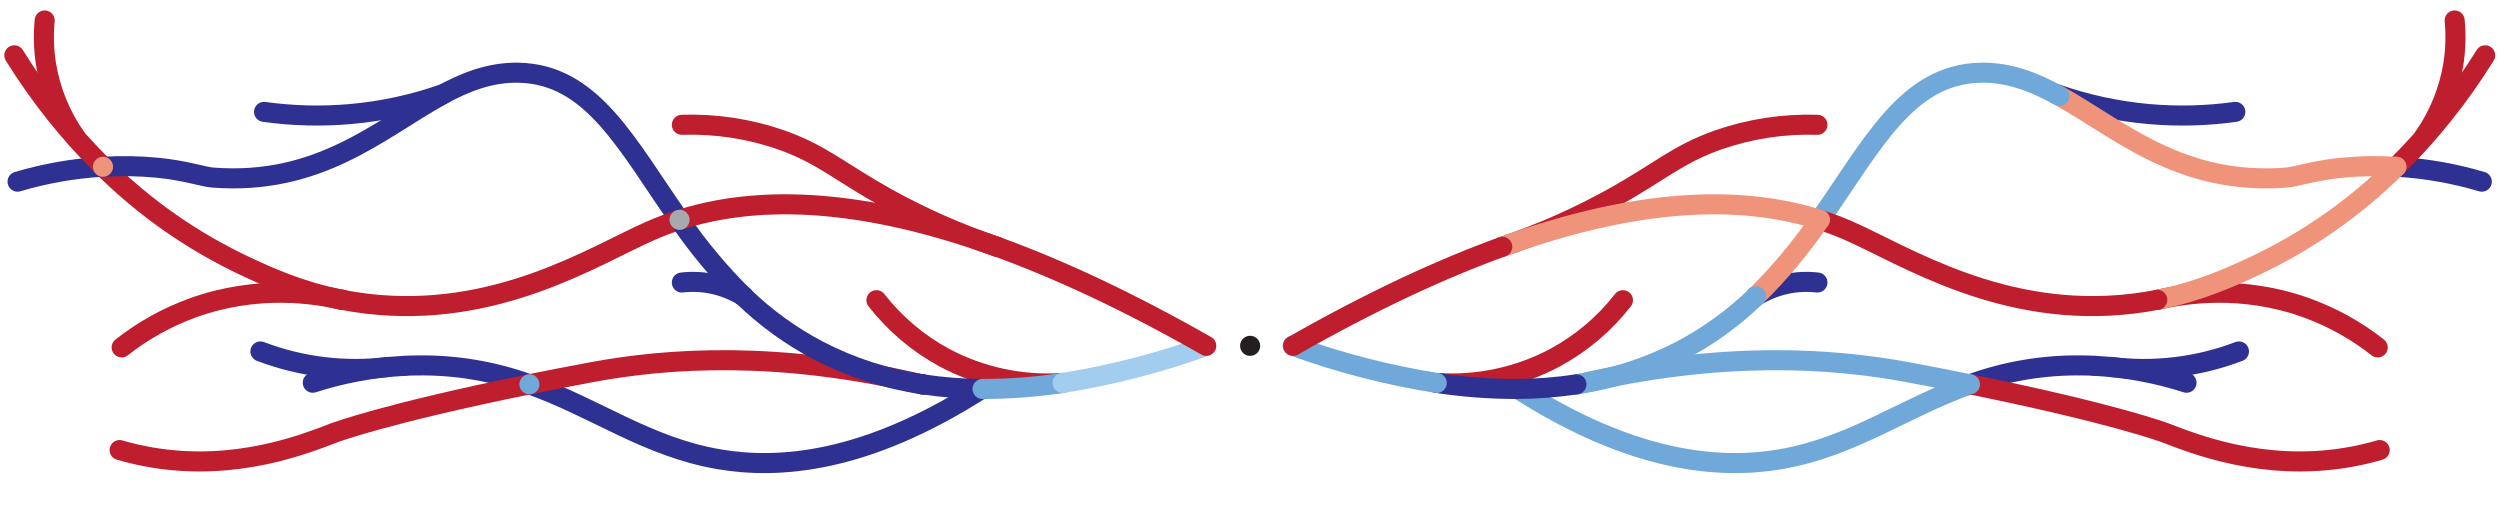
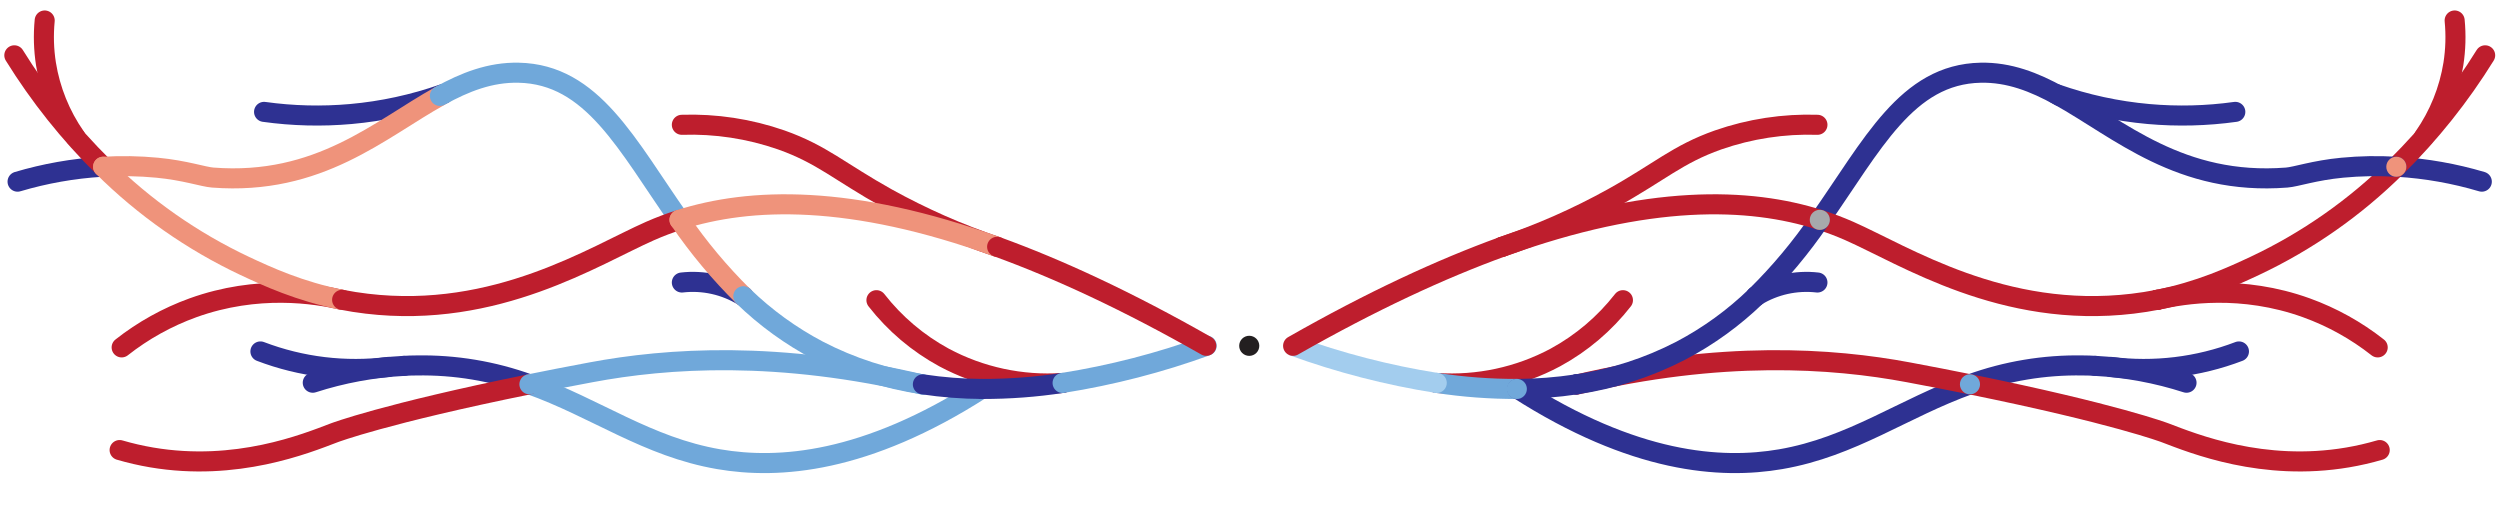
<svg xmlns="http://www.w3.org/2000/svg" id="Layer_1" data-name="Layer 1" viewBox="0 0 872.63 181.49">
  <defs>
    <style>.cls-1,.cls-2,.cls-3,.cls-4,.cls-5{fill:none;stroke-width:7px;}.cls-1{stroke:#2e3192;}.cls-1,.cls-2,.cls-3,.cls-4{stroke-linecap:round;}.cls-1,.cls-3,.cls-4{stroke-linejoin:round;}.cls-2{stroke:#70a8da;}.cls-2,.cls-5{stroke-miterlimit:10;}.cls-3{stroke:#be1e2d;}.cls-4{stroke:#ef937b;}.cls-5{stroke:#a3cdee;}.cls-6{fill:#a3cdee;}.cls-7{fill:#a7a9ac;}.cls-8{fill:#2e3192;}.cls-9{fill:#70a8da;}.cls-10{fill:#be1e2d;}.cls-11{fill:#ef937b;}.cls-12{fill:#231f20;}</style>
  </defs>
+   <path class="cls-1" d="M141,127.71a125.15,125.15,0,0,0-31.83,5.88" />
+   <path class="cls-1" d="M184.79,134.14a109.38,109.38,0,0,0-39.41-6.58q-2.22,0-4.35.15" />
+   <path class="cls-2" d="M342.62,135.74c-40.57,26-70.85,28.14-91.73,24.55-25-4.29-42.89-17.88-66.1-26.15" />
+   <path class="cls-3" d="M119.41,104.67c-9.35-2.16-29.46-5.38-52.07,2.77a89.47,89.47,0,0,0-24.88,13.82" />
+   <path class="cls-3" d="M348,86.13A233.41,233.41,0,0,1,309.6,69.18C293.14,60,286.85,53.84,272.69,48.84A95.81,95.81,0,0,0,238,43.56" />
+   <path class="cls-1" d="M154.75,32.8a133.26,133.26,0,0,1-32.29,7,133.08,133.08,0,0,1-30.29-.75" />
+   <path class="cls-3" d="M370.91,133.68a76.71,76.71,0,0,1-41.4-8.9,75.78,75.78,0,0,1-23.59-20" />
+   <path class="cls-1" d="M259.48,103.38A33.65,33.65,0,0,0,238,98.61" />
+   <path class="cls-3" d="M26.33,47.81A61.65,61.65,0,0,1,16.05,22.34,60.47,60.47,0,0,1,15.6,7.15" />
+   <path class="cls-3" d="M184.79,134.14c-50.7,10.29-68.1,16.92-68.1,16.92-9.9,3.77-34.16,13.64-63.74,8.61a98.78,98.78,0,0,1-11.2-2.58" />
+   <path class="cls-2" d="M322.12,134.26c-50.53-12-89.27-9.29-115.85-4.3q-11.62,2.17-21.48,4.18" />
+   <path class="cls-1" d="M370.9,133.66a181.7,181.7,0,0,1-28.12,2.1" />
+   <path class="cls-2" d="M421.2,120.67a271.64,271.64,0,0,1-50.3,13" />
+   <path class="cls-1" d="M35.52,58.21a131.54,131.54,0,0,0-29.39,5.2" />
+   <path class="cls-3" d="M36,58.21A211.11,211.11,0,0,1,5,19.31" />
+   <path class="cls-1" d="M135.65,128.06a93,93,0,0,1-44.75-5.39" />
+   <path class="cls-4" d="M119.41,104.65c-14.89-2.93-26.26-8.21-34-11.83A177.87,177.87,0,0,1,36,58.21" />
+   <path class="cls-4" d="M153.58,33.48c-21,11.64-42.17,31.37-79.34,28.5-3.27-.25-9.65-2.51-19.38-3.44A122.12,122.12,0,0,0,36,58.21" />
+   <path class="cls-2" d="M237.19,76.74C218.86,50.68,206.87,25.89,181,25.38c-9.91-.2-18.68,3.25-27.46,8.1" />
+   <path class="cls-3" d="M237.19,76.74a103.47,103.47,0,0,0-10.33,3.91C207.56,89.17,173.28,111.42,128,106c-3-.35-5.84-.81-8.58-1.35" />
+   <path class="cls-4" d="M259.46,103.4a180.26,180.26,0,0,1-22.27-26.66" />
+   <path class="cls-4" d="M348,86.14c-51.12-18.49-86.21-17.26-110.83-9.4" />
+   <path class="cls-2" d="M322.13,134.16a116.23,116.23,0,0,1-36.52-11.81,114,114,0,0,1-26.15-18.95" />
+   <path class="cls-3" d="M421.05,120.71c-27.42-15.62-51.63-26.82-73-34.57" />
+   <path class="cls-1" d="M342.78,135.76a142.78,142.78,0,0,1-20.65-1.6" />
  <path class="cls-1" d="M731.38,127.71a125.33,125.33,0,0,1,31.83,5.88" />
  <path class="cls-1" d="M687.62,134.14A109.34,109.34,0,0,1,727,127.56q2.22,0,4.35.15" />
-   <path class="cls-2" d="M529.79,135.74c40.57,26,70.84,28.14,91.73,24.55,25-4.29,42.88-17.88,66.1-26.15" />
+   <path class="cls-1" d="M529.79,135.74c40.57,26,70.84,28.14,91.73,24.55,25-4.29,42.88-17.88,66.1-26.15" />
  <path class="cls-3" d="M753,104.67c9.35-2.16,29.46-5.38,52.06,2.77a89.33,89.33,0,0,1,24.88,13.82" />
  <path class="cls-3" d="M524.38,86.13A233.24,233.24,0,0,0,562.8,69.18c16.46-9.14,22.76-15.34,36.92-20.34a95.81,95.81,0,0,1,34.66-5.28" />
  <path class="cls-1" d="M717.66,32.8a133.26,133.26,0,0,0,32.29,7,133.08,133.08,0,0,0,30.29-.75" />
  <path class="cls-3" d="M501.5,133.68a76.73,76.73,0,0,0,41.4-8.9,75.9,75.9,0,0,0,23.59-20" />
  <path class="cls-1" d="M612.92,103.38a33.66,33.66,0,0,1,21.46-4.77" />
  <path class="cls-3" d="M846.08,47.81a61.79,61.79,0,0,0,10.28-25.47,60.41,60.41,0,0,0,.44-15.19" />
  <path class="cls-3" d="M687.62,134.14c50.7,10.29,68.1,16.92,68.1,16.92,9.9,3.77,34.16,13.64,63.73,8.61a98.26,98.26,0,0,0,11.2-2.58" />
-   <path class="cls-2" d="M550.29,134.26c50.53-12,89.27-9.29,115.85-4.3q11.61,2.17,21.48,4.18" />
-   <path class="cls-1" d="M501.5,133.66a181.79,181.79,0,0,0,28.12,2.1" />
-   <path class="cls-2" d="M451.2,120.67a271.84,271.84,0,0,0,50.3,13" />
+   <path class="cls-3" d="M550.29,134.26c50.53-12,89.27-9.29,115.85-4.3q11.61,2.17,21.48,4.18" />
+   <path class="cls-2" d="M501.5,133.66a181.79,181.79,0,0,0,28.12,2.1" />
+   <path class="cls-5" d="M451.2,120.67a271.84,271.84,0,0,0,50.3,13" />
  <path class="cls-1" d="M836.89,58.21a131.65,131.65,0,0,1,29.39,5.2" />
  <path class="cls-3" d="M836.45,58.21a210.79,210.79,0,0,0,31-38.9" />
  <path class="cls-1" d="M736.76,128.06a93,93,0,0,0,44.75-5.39" />
-   <path class="cls-4" d="M753,104.65c14.89-2.93,26.25-8.21,34-11.83a177.67,177.67,0,0,0,49.44-34.61" />
-   <path class="cls-4" d="M718.83,33.48c21,11.64,42.17,31.37,79.34,28.5,3.26-.25,9.65-2.51,19.38-3.44a122.1,122.1,0,0,1,18.9-.33" />
-   <path class="cls-2" d="M635.21,76.74c18.34-26.06,30.33-50.85,56.15-51.36,9.92-.2,18.68,3.25,27.47,8.1" />
+   <path class="cls-3" d="M753,104.65c14.89-2.93,26.25-8.21,34-11.83a177.67,177.67,0,0,0,49.44-34.61" />
+   <path class="cls-1" d="M718.83,33.48c21,11.64,42.17,31.37,79.34,28.5,3.26-.25,9.65-2.51,19.38-3.44a122.1,122.1,0,0,1,18.9-.33" />
+   <path class="cls-1" d="M635.21,76.74c18.34-26.06,30.33-50.85,56.15-51.36,9.92-.2,18.68,3.25,27.47,8.1" />
  <path class="cls-3" d="M635.21,76.74a102.74,102.74,0,0,1,10.34,3.91c19.29,8.52,53.58,30.77,98.87,25.35,3-.35,5.84-.81,8.58-1.35" />
-   <path class="cls-4" d="M612.94,103.4a179,179,0,0,0,22.27-26.66" />
-   <path class="cls-4" d="M524.38,86.14c51.12-18.49,86.22-17.26,110.83-9.4" />
-   <path class="cls-2" d="M550.27,134.16a116.21,116.21,0,0,0,36.53-11.81,113.88,113.88,0,0,0,26.14-18.95" />
+   <path class="cls-1" d="M612.94,103.4a179,179,0,0,0,22.27-26.66" />
+   <path class="cls-3" d="M524.38,86.14c51.12-18.49,86.22-17.26,110.83-9.4" />
+   <path class="cls-1" d="M550.27,134.16a116.21,116.21,0,0,0,36.53-11.81,113.88,113.88,0,0,0,26.14-18.95" />
  <path class="cls-3" d="M451.36,120.71c27.42-15.62,51.63-26.82,73-34.57" />
  <path class="cls-1" d="M529.62,135.76a142.66,142.66,0,0,0,20.65-1.6" />
-   <path class="cls-1" d="M141,127.71a125.15,125.15,0,0,0-31.83,5.88" />
-   <path class="cls-1" d="M184.79,134.14a109.38,109.38,0,0,0-39.41-6.58q-2.22,0-4.35.15" />
-   <path class="cls-1" d="M342.62,135.74c-40.57,26-70.85,28.14-91.73,24.55-25-4.29-42.89-17.88-66.1-26.15" />
-   <path class="cls-3" d="M119.41,104.67c-9.35-2.16-29.46-5.38-52.07,2.77a89.47,89.47,0,0,0-24.88,13.82" />
-   <path class="cls-3" d="M348,86.13A233.41,233.41,0,0,1,309.6,69.18C293.14,60,286.85,53.84,272.69,48.84A95.81,95.81,0,0,0,238,43.56" />
-   <path class="cls-1" d="M154.75,32.8a133.26,133.26,0,0,1-32.29,7,133.08,133.08,0,0,1-30.29-.75" />
-   <path class="cls-3" d="M370.91,133.68a76.71,76.71,0,0,1-41.4-8.9,75.78,75.78,0,0,1-23.59-20" />
-   <path class="cls-1" d="M259.48,103.38A33.65,33.65,0,0,0,238,98.61" />
-   <path class="cls-3" d="M26.33,47.81A61.65,61.65,0,0,1,16.05,22.34,60.47,60.47,0,0,1,15.6,7.15" />
-   <path class="cls-3" d="M184.79,134.14c-50.7,10.29-68.1,16.92-68.1,16.92-9.9,3.77-34.16,13.64-63.74,8.61a98.78,98.78,0,0,1-11.2-2.58" />
-   <path class="cls-3" d="M322.12,134.26c-50.53-12-89.27-9.29-115.85-4.3q-11.62,2.17-21.48,4.18" />
-   <path class="cls-2" d="M370.9,133.66a181.7,181.7,0,0,1-28.12,2.1" />
-   <path class="cls-5" d="M421.2,120.67a271.64,271.64,0,0,1-50.3,13" />
-   <path class="cls-1" d="M35.52,58.21a131.54,131.54,0,0,0-29.39,5.2" />
-   <path class="cls-3" d="M36,58.21A211.11,211.11,0,0,1,5,19.31" />
-   <path class="cls-1" d="M135.65,128.06a93,93,0,0,1-44.75-5.39" />
-   <path class="cls-3" d="M119.41,104.65c-14.89-2.93-26.26-8.21-34-11.83A177.87,177.87,0,0,1,36,58.21" />
-   <path class="cls-1" d="M153.58,33.48c-21,11.64-42.17,31.37-79.34,28.5-3.27-.25-9.65-2.51-19.38-3.44A122.12,122.12,0,0,0,36,58.21" />
-   <path class="cls-1" d="M237.19,76.74C218.86,50.68,206.87,25.89,181,25.38c-9.91-.2-18.68,3.25-27.46,8.1" />
-   <path class="cls-3" d="M237.19,76.74a103.47,103.47,0,0,0-10.33,3.91C207.56,89.17,173.28,111.42,128,106c-3-.35-5.84-.81-8.58-1.35" />
-   <path class="cls-1" d="M259.46,103.4a180.26,180.26,0,0,1-22.27-26.66" />
-   <path class="cls-3" d="M348,86.14c-51.12-18.49-86.21-17.26-110.83-9.4" />
-   <path class="cls-1" d="M322.13,134.16a116.23,116.23,0,0,1-36.52-11.81,114,114,0,0,1-26.15-18.95" />
-   <path class="cls-3" d="M421.05,120.71c-27.42-15.62-51.63-26.82-73-34.57" />
-   <path class="cls-1" d="M342.78,135.76a142.78,142.78,0,0,1-20.65-1.6" />
-   <circle class="cls-6" cx="370.9" cy="133.66" r="3.51" />
-   <circle class="cls-7" cx="237.19" cy="76.74" r="3.51" />
-   <circle class="cls-8" cx="322.13" cy="134.14" r="3.51" />
-   <circle class="cls-9" cx="184.79" cy="134.14" r="3.51" />
-   <circle class="cls-10" cx="119.41" cy="104.65" r="3.51" />
-   <circle class="cls-11" cx="35.95" cy="58.21" r="3.51" />
-   <circle class="cls-12" cx="436.36" cy="120.71" r="3.51" />
-   <circle class="cls-9" cx="342.96" cy="135.76" r="3.51" />
+   <circle class="cls-6" cx="501.5" cy="133.66" r="3.51" />
+   <circle class="cls-7" cx="635.21" cy="76.74" r="3.51" />
+   <circle class="cls-8" cx="550.27" cy="134.14" r="3.51" />
+   <circle class="cls-9" cx="687.62" cy="134.14" r="3.51" />
+   <circle class="cls-10" cx="753" cy="104.65" r="3.51" />
+   <circle class="cls-11" cx="836.45" cy="58.21" r="3.51" />
+   <circle class="cls-12" cx="436.05" cy="120.71" r="3.51" />
+   <circle class="cls-9" cx="529.45" cy="135.76" r="3.51" />
</svg>
